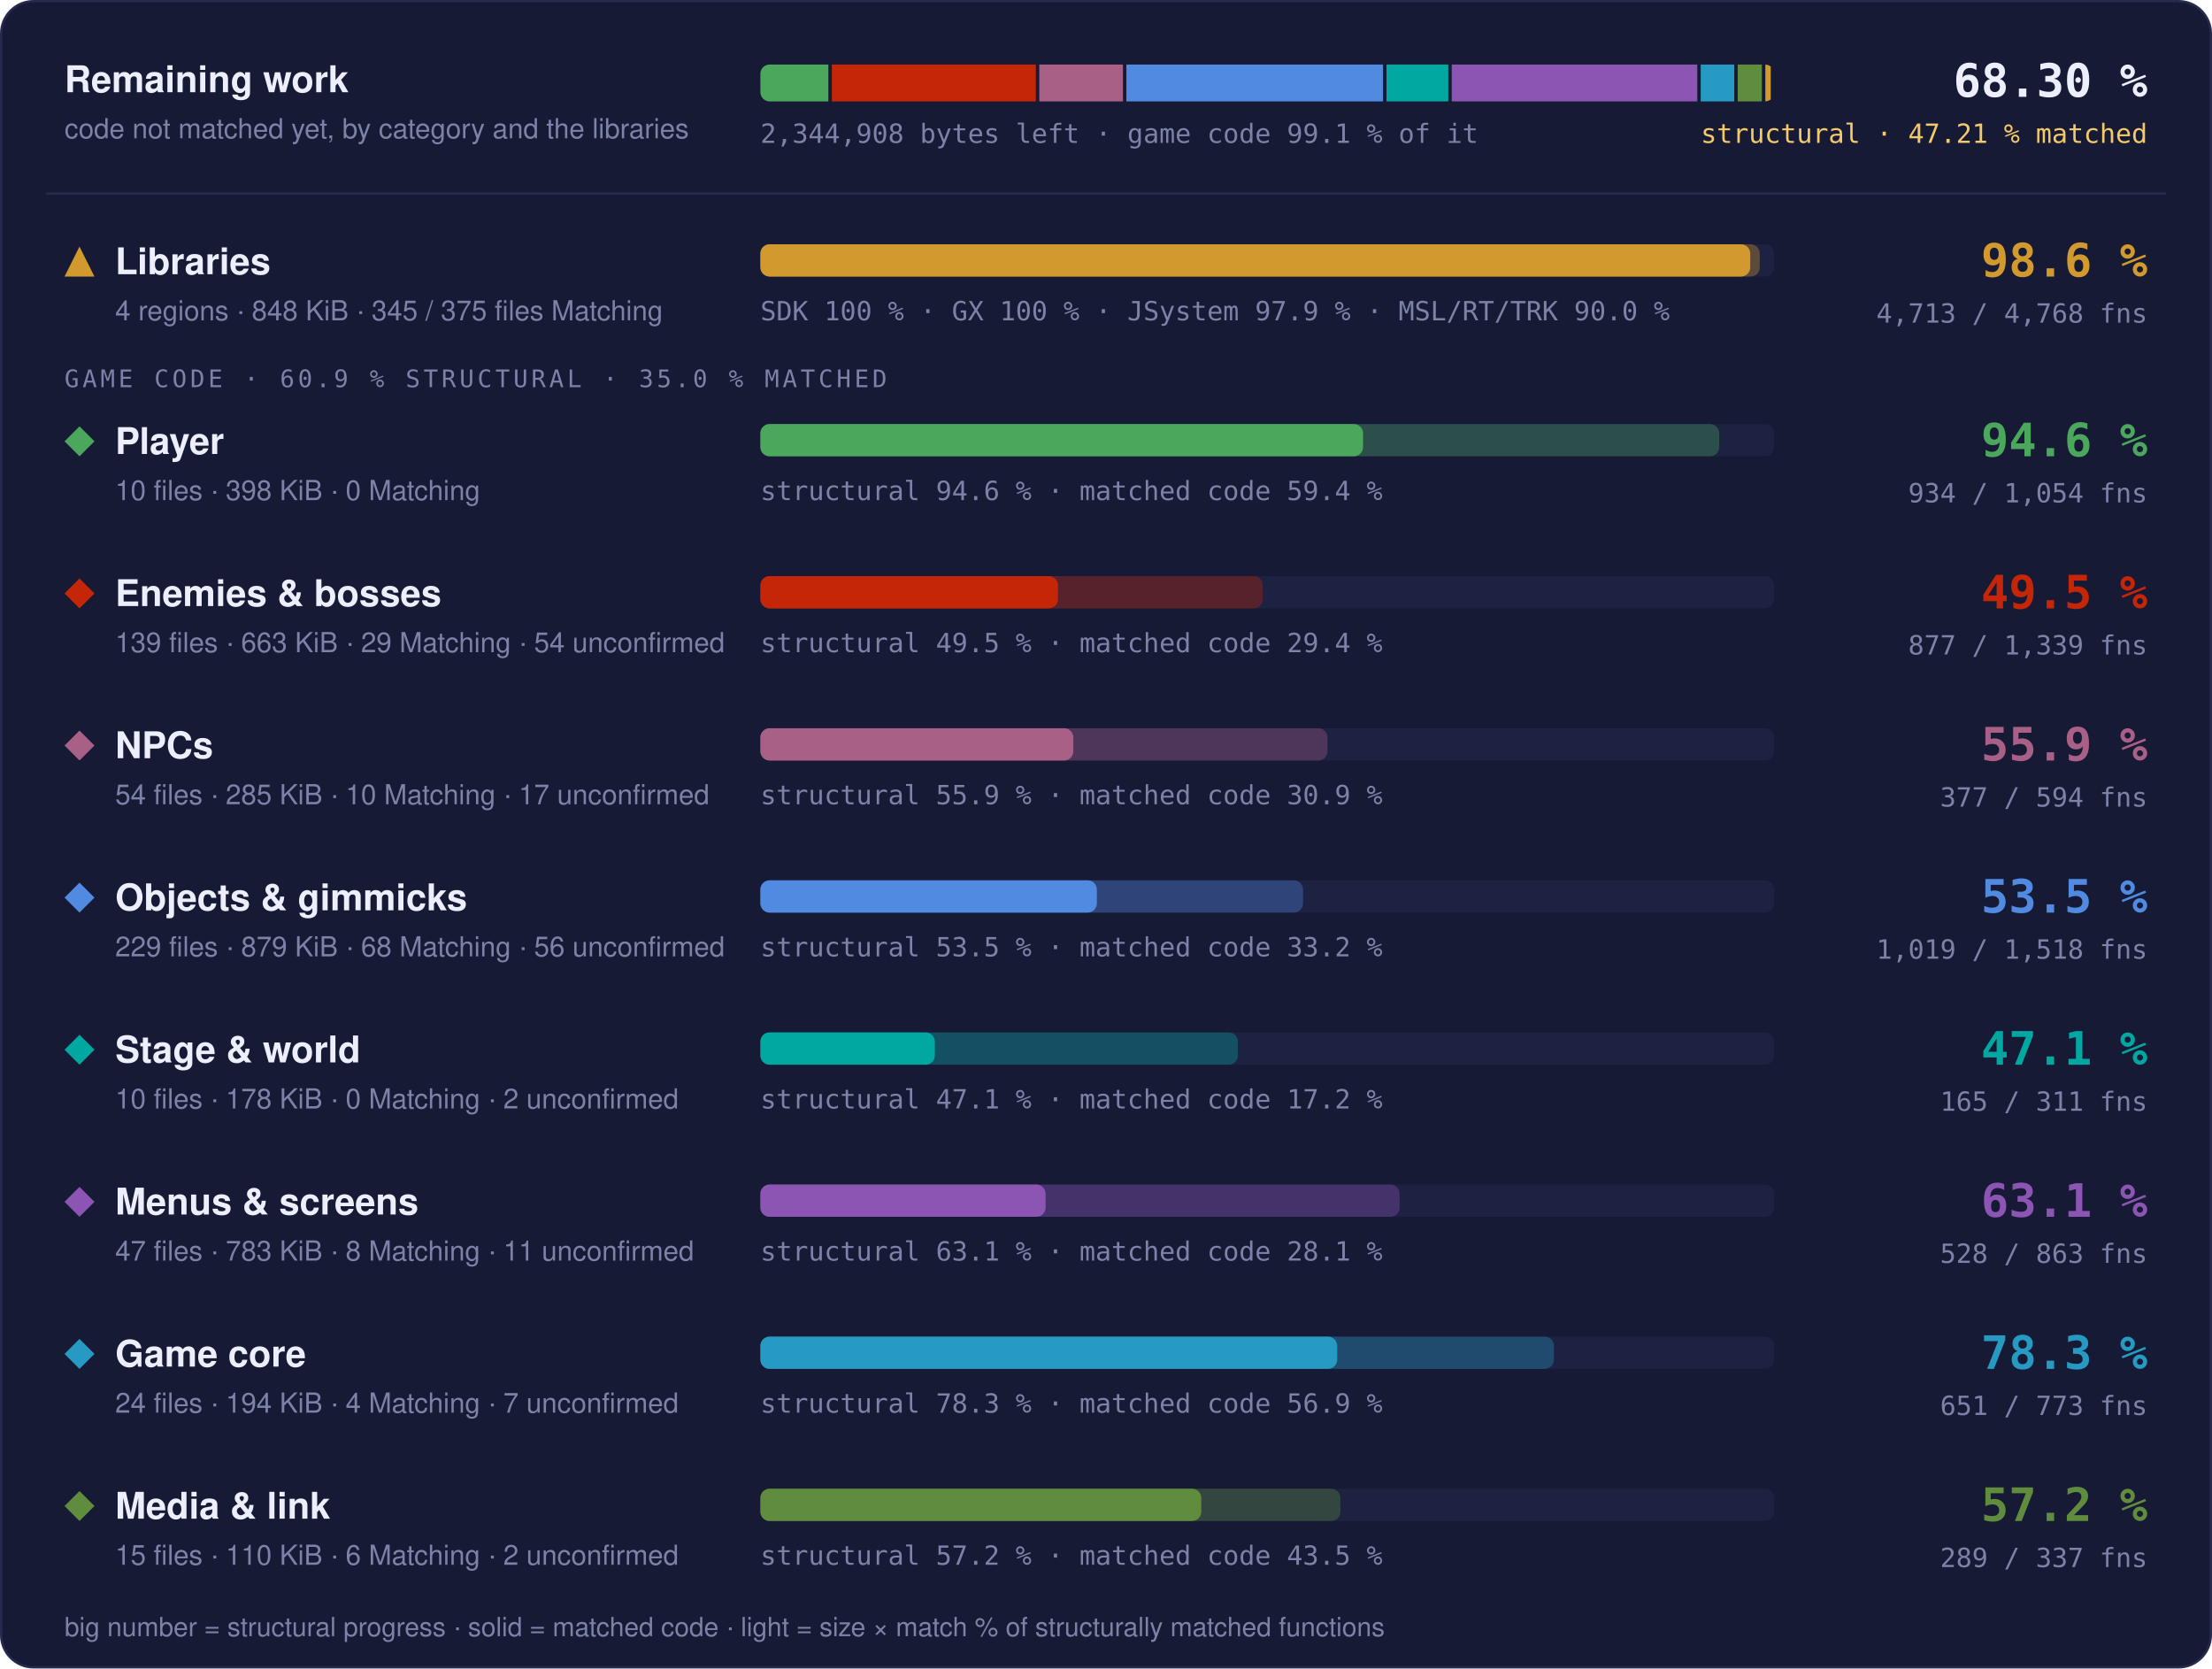
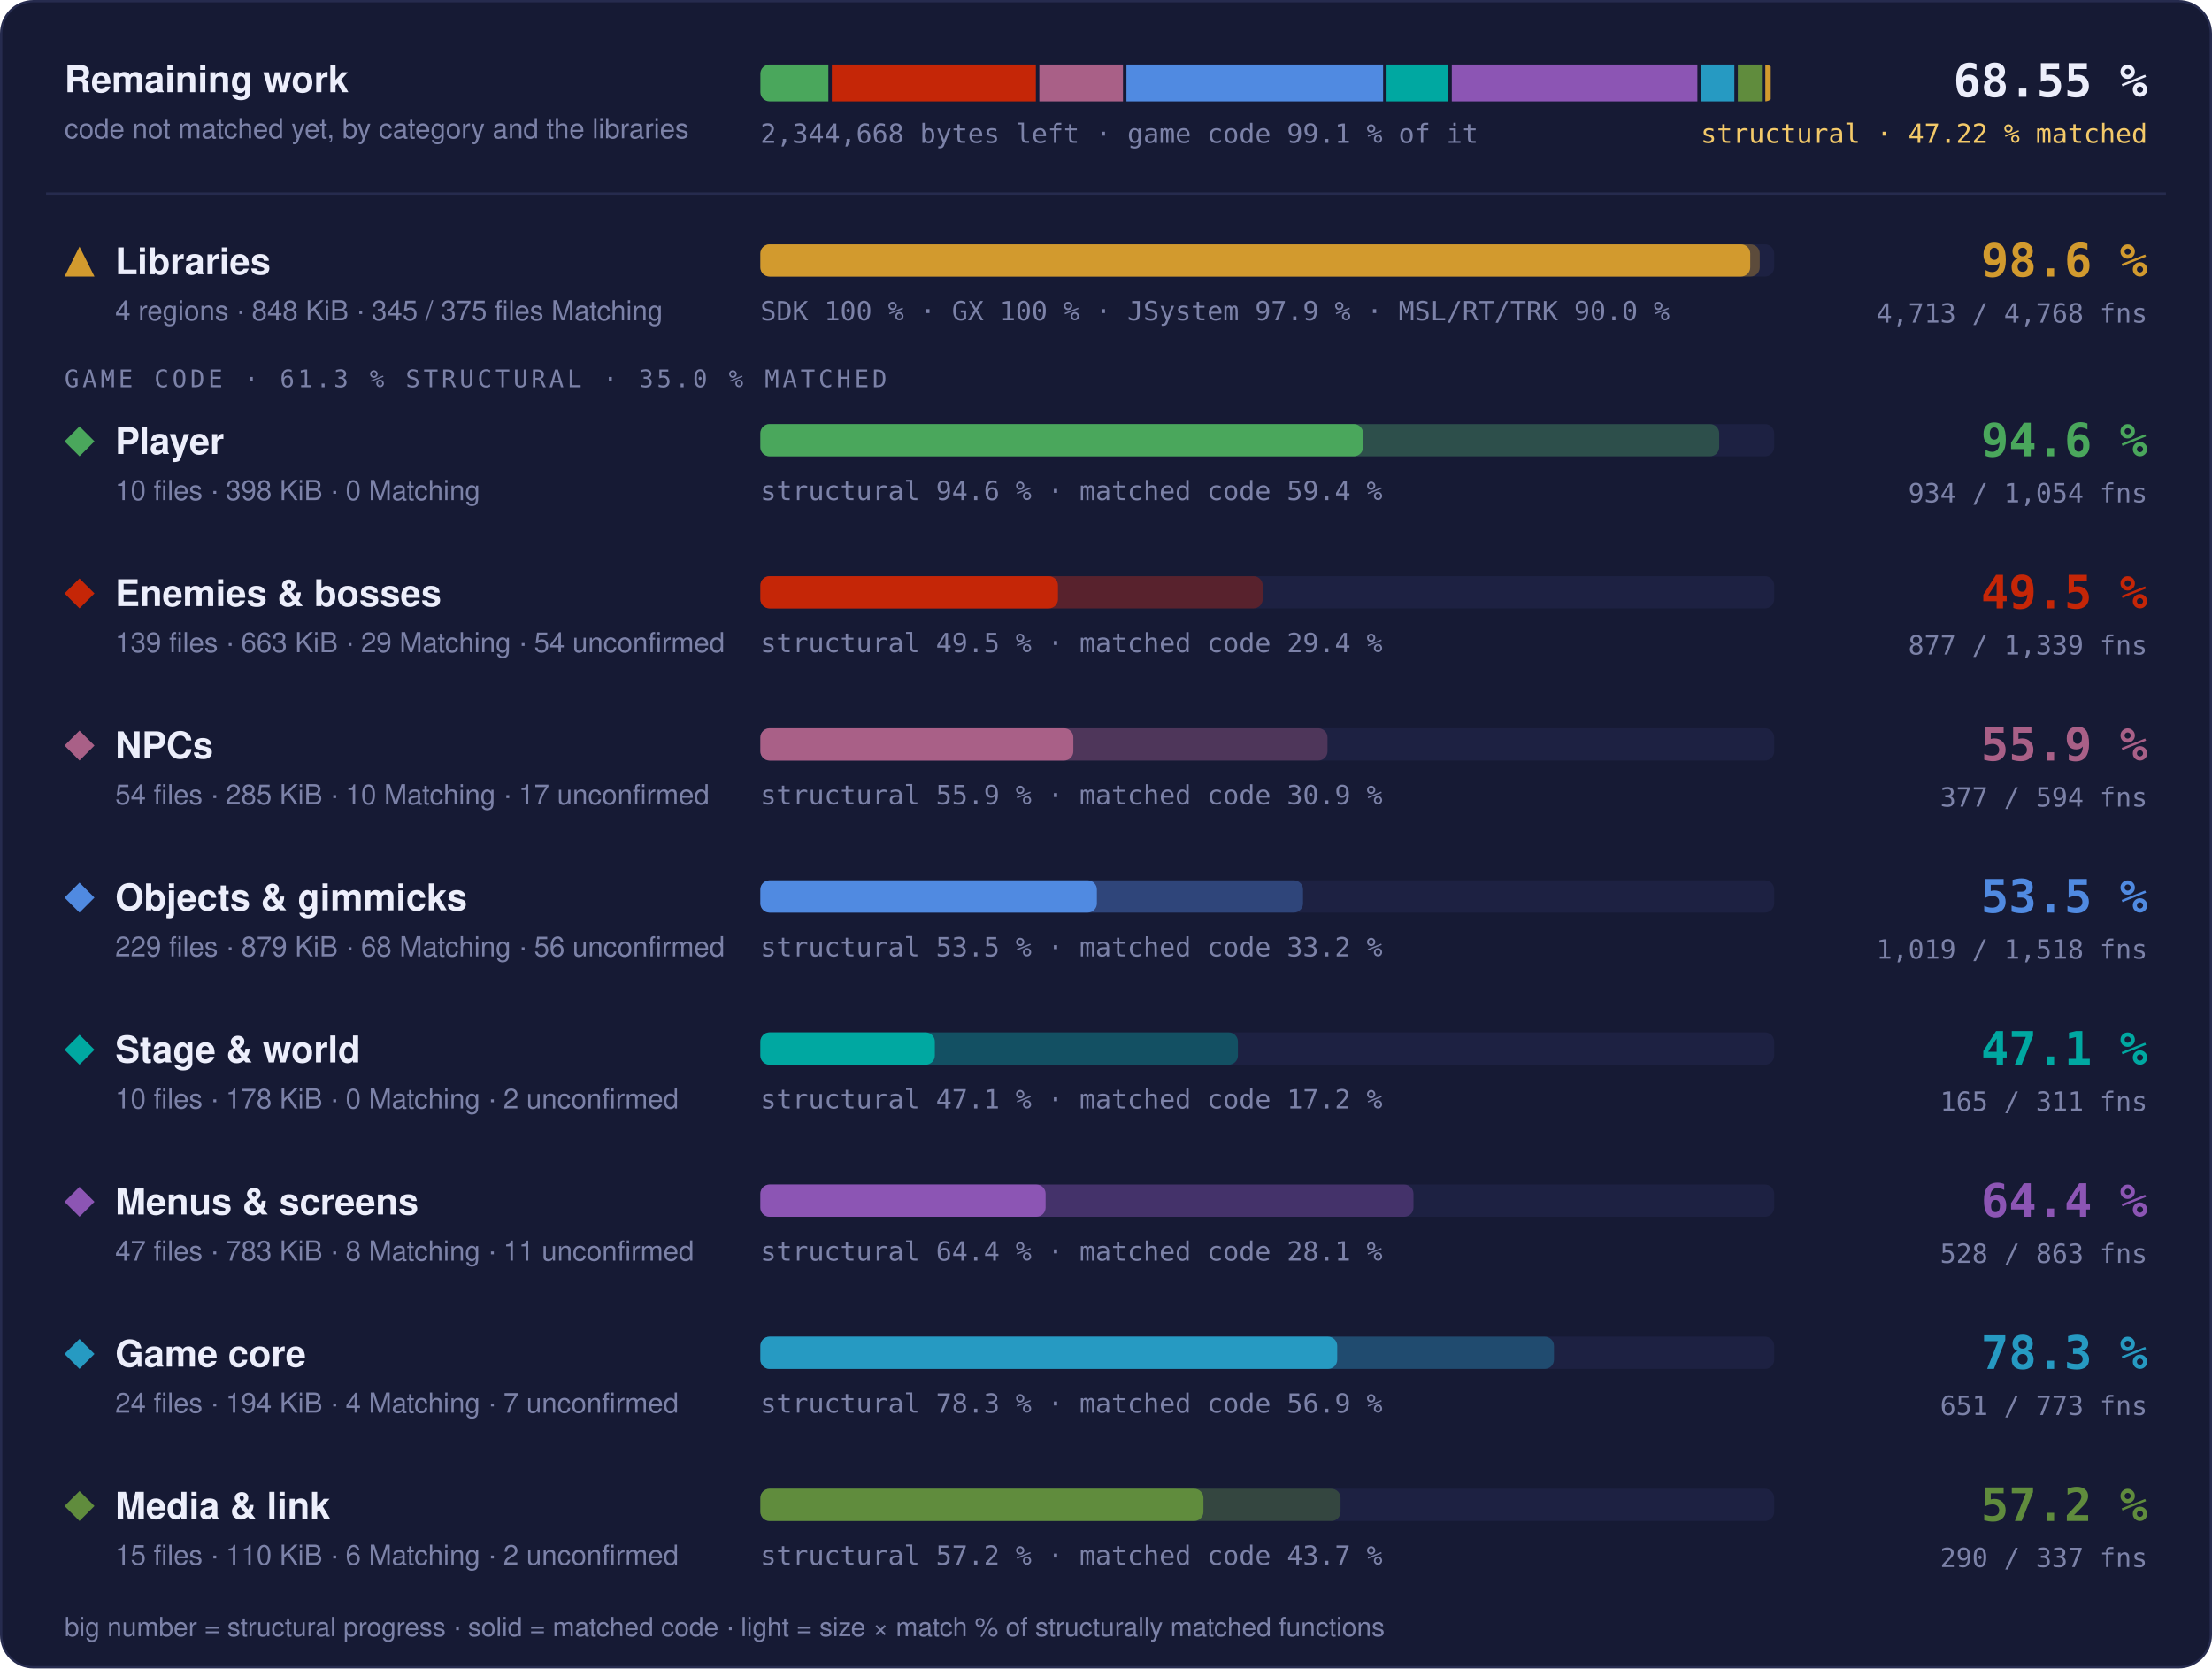
- <svg xmlns="http://www.w3.org/2000/svg" width="960" height="724" viewBox="0 0 960 724" role="img" aria-label="Progress overview: Libraries 98.6 % structural, 97.6 % matched code, 4713 of 4768 functions; Player 94.6 % structural, 59.4 % matched code, 934 of 1054 functions; Enemies &amp; bosses 49.5 % structural, 29.4 % matched code, 877 of 1339 functions; NPCs 55.9 % structural, 30.9 % matched code, 377 of 594 functions; Objects &amp; gimmicks 53.5 % structural, 33.2 % matched code, 1019 of 1518 functions; Stage &amp; world 47.1 % structural, 17.2 % matched code, 165 of 311 functions; Menus &amp; screens 63.1 % structural, 28.1 % matched code, 528 of 863 functions; Game core 78.3 % structural, 56.9 % matched code, 651 of 773 functions; Media &amp; link 57.2 % structural, 43.5 % matched code, 289 of 337 functions">
+ <svg xmlns="http://www.w3.org/2000/svg" width="960" height="724" viewBox="0 0 960 724" role="img" aria-label="Progress overview: Libraries 98.6 % structural, 97.6 % matched code, 4713 of 4768 functions; Player 94.6 % structural, 59.4 % matched code, 934 of 1054 functions; Enemies &amp; bosses 49.5 % structural, 29.4 % matched code, 877 of 1339 functions; NPCs 55.9 % structural, 30.9 % matched code, 377 of 594 functions; Objects &amp; gimmicks 53.5 % structural, 33.2 % matched code, 1019 of 1518 functions; Stage &amp; world 47.1 % structural, 17.2 % matched code, 165 of 311 functions; Menus &amp; screens 64.4 % structural, 28.1 % matched code, 528 of 863 functions; Game core 78.3 % structural, 56.9 % matched code, 651 of 773 functions; Media &amp; link 57.2 % structural, 43.7 % matched code, 290 of 337 functions">
  <style>text { font-family: -apple-system, BlinkMacSystemFont, 'Segoe UI', Helvetica, Arial, sans-serif; } .mono { font-family: ui-monospace, SFMono-Regular, 'SF Mono', Menlo, Consolas, monospace; } .grow { transform-box: fill-box; transform-origin: 0 50%; animation: grow 1.4s cubic-bezier(.2,.8,.2,1) both; } @keyframes grow { from { transform: scaleX(0); } } @media (prefers-reduced-motion: reduce) { * { animation: none !important; } }</style>
  <rect x="0.5" y="0.5" width="959" height="723" rx="14" fill="#161a34" stroke="#262b4e" />
  <text x="28" y="40" font-size="16" font-weight="700" fill="#eceefb">Remaining work</text>
  <text x="28" y="60" font-size="12" fill="#7c82a8">code not matched yet, by category and the libraries</text>
  <clipPath id="rw">
    <rect x="330" y="28" width="440" height="16" rx="4" />
  </clipPath>
  <g clip-path="url(#rw)">
    <rect class="grow" x="330.00" y="28" width="29.51" height="16" fill="#4aa75c" />
-     <rect class="grow" x="361.01" y="28" width="88.54" height="16" fill="#c52607" />
-     <rect class="grow" x="451.05" y="28" width="36.30" height="16" fill="#a96087" />
-     <rect class="grow" x="488.85" y="28" width="111.38" height="16" fill="#508ae1" />
-     <rect class="grow" x="601.73" y="28" width="26.82" height="16" fill="#00a8a1" />
-     <rect class="grow" x="630.05" y="28" width="106.56" height="16" fill="#8c55b4" />
-     <rect class="grow" x="738.10" y="28" width="14.56" height="16" fill="#269ac2" />
-     <rect class="grow" x="754.16" y="28" width="10.49" height="16" fill="#608c3d" />
+     <rect class="grow" x="361.01" y="28" width="88.55" height="16" fill="#c52607" />
+     <rect class="grow" x="451.07" y="28" width="36.30" height="16" fill="#a96087" />
+     <rect class="grow" x="488.87" y="28" width="111.39" height="16" fill="#508ae1" />
+     <rect class="grow" x="601.76" y="28" width="26.82" height="16" fill="#00a8a1" />
+     <rect class="grow" x="630.08" y="28" width="106.57" height="16" fill="#8c55b4" />
+     <rect class="grow" x="738.15" y="28" width="14.56" height="16" fill="#269ac2" />
+     <rect class="grow" x="754.21" y="28" width="10.44" height="16" fill="#608c3d" />
    <rect class="grow" x="766.15" y="28" width="2.35" height="16" fill="#d29a2e" />
  </g>
-   <text x="330" y="62" class="mono" font-size="11.5" fill="#7c82a8">2,344,908 bytes left · game code 99.1 % of it</text>
-   <text x="932" y="42" text-anchor="end" class="mono" font-size="20" font-weight="700" fill="#eceefb">68.30 %</text>
-   <text x="932" y="62" text-anchor="end" class="mono" font-size="11.5" fill="#f3c969">structural · 47.21 % matched</text>
+   <text x="330" y="62" class="mono" font-size="11.5" fill="#7c82a8">2,344,668 bytes left · game code 99.1 % of it</text>
+   <text x="932" y="42" text-anchor="end" class="mono" font-size="20" font-weight="700" fill="#eceefb">68.55 %</text>
+   <text x="932" y="62" text-anchor="end" class="mono" font-size="11.5" fill="#f3c969">structural · 47.22 % matched</text>
  <line x1="20" x2="940" y1="84" y2="84" stroke="#262b4e" />
  <g fill="#d29a2e">
    <path d="M34.5 107L41 120L28 120Z" />
  </g>
  <text x="50" y="119" font-size="16" font-weight="700" fill="#eceefb">Libraries</text>
  <text x="50" y="139" font-size="12" fill="#7c82a8">4 regions · 848 KiB · 345 / 375 files Matching</text>
  <rect x="330" y="106" width="440" height="14" rx="4" fill="#1d2142" />
  <rect class="grow" style="animation-delay:0.0s" x="330" y="106" width="433.73" height="14" rx="4" fill="#d29a2e" fill-opacity="0.35" />
  <rect class="grow" style="animation-delay:0.0s" x="330" y="106" width="429.60" height="14" rx="4" fill="#d29a2e" />
  <text x="330" y="139" class="mono" font-size="11.5" fill="#7c82a8">SDK 100 % · GX 100 % · JSystem 97.9 % · MSL/RT/TRK 90.0 %</text>
  <text x="932" y="120" text-anchor="end" class="mono" font-size="20" font-weight="700" fill="#d29a2e">98.6 %</text>
  <text x="932" y="140" text-anchor="end" class="mono" font-size="11.5" fill="#7c82a8">4,713 / 4,768 fns</text>
-   <text x="28" y="168" class="mono" font-size="10.5" letter-spacing="0.14em" fill="#7c82a8">GAME CODE · 60.9 % STRUCTURAL · 35.0 % MATCHED</text>
+   <text x="28" y="168" class="mono" font-size="10.5" letter-spacing="0.14em" fill="#7c82a8">GAME CODE · 61.3 % STRUCTURAL · 35.0 % MATCHED</text>
  <g fill="#4aa75c">
    <path d="M34.5 185L41 191.5L34.5 198L28 191.5Z" />
  </g>
  <text x="50" y="197" font-size="16" font-weight="700" fill="#eceefb">Player</text>
  <text x="50" y="217" font-size="12" fill="#7c82a8">10 files · 398 KiB · 0 Matching</text>
  <rect x="330" y="184" width="440" height="14" rx="4" fill="#1d2142" />
  <rect class="grow" style="animation-delay:0.1s" x="330" y="184" width="416.13" height="14" rx="4" fill="#4aa75c" fill-opacity="0.35" />
  <rect class="grow" style="animation-delay:0.1s" x="330" y="184" width="261.57" height="14" rx="4" fill="#4aa75c" />
  <text x="330" y="217" class="mono" font-size="11.5" fill="#7c82a8">structural 94.6 % · matched code 59.4 %</text>
  <text x="932" y="198" text-anchor="end" class="mono" font-size="20" font-weight="700" fill="#4aa75c">94.6 %</text>
  <text x="932" y="218" text-anchor="end" class="mono" font-size="11.5" fill="#7c82a8">934 / 1,054 fns</text>
  <g fill="#c52607">
    <path d="M34.5 251L41 257.5L34.5 264L28 257.5Z" />
  </g>
  <text x="50" y="263" font-size="16" font-weight="700" fill="#eceefb">Enemies &amp; bosses</text>
  <text x="50" y="283" font-size="12" fill="#7c82a8">139 files · 663 KiB · 29 Matching · 54 unconfirmed</text>
  <rect x="330" y="250" width="440" height="14" rx="4" fill="#1d2142" />
  <rect class="grow" style="animation-delay:0.2s" x="330" y="250" width="218.00" height="14" rx="4" fill="#c52607" fill-opacity="0.35" />
  <rect class="grow" style="animation-delay:0.2s" x="330" y="250" width="129.15" height="14" rx="4" fill="#c52607" />
  <text x="330" y="283" class="mono" font-size="11.5" fill="#7c82a8">structural 49.5 % · matched code 29.4 %</text>
  <text x="932" y="264" text-anchor="end" class="mono" font-size="20" font-weight="700" fill="#c52607">49.5 %</text>
  <text x="932" y="284" text-anchor="end" class="mono" font-size="11.5" fill="#7c82a8">877 / 1,339 fns</text>
  <g fill="#a96087">
    <path d="M34.5 317L41 323.5L34.5 330L28 323.5Z" />
  </g>
  <text x="50" y="329" font-size="16" font-weight="700" fill="#eceefb">NPCs</text>
  <text x="50" y="349" font-size="12" fill="#7c82a8">54 files · 285 KiB · 10 Matching · 17 unconfirmed</text>
  <rect x="330" y="316" width="440" height="14" rx="4" fill="#1d2142" />
  <rect class="grow" style="animation-delay:0.3s" x="330" y="316" width="246.13" height="14" rx="4" fill="#a96087" fill-opacity="0.35" />
  <rect class="grow" style="animation-delay:0.3s" x="330" y="316" width="135.82" height="14" rx="4" fill="#a96087" />
  <text x="330" y="349" class="mono" font-size="11.5" fill="#7c82a8">structural 55.9 % · matched code 30.9 %</text>
  <text x="932" y="330" text-anchor="end" class="mono" font-size="20" font-weight="700" fill="#a96087">55.9 %</text>
  <text x="932" y="350" text-anchor="end" class="mono" font-size="11.5" fill="#7c82a8">377 / 594 fns</text>
  <g fill="#508ae1">
    <path d="M34.5 383L41 389.5L34.5 396L28 389.5Z" />
  </g>
  <text x="50" y="395" font-size="16" font-weight="700" fill="#eceefb">Objects &amp; gimmicks</text>
  <text x="50" y="415" font-size="12" fill="#7c82a8">229 files · 879 KiB · 68 Matching · 56 unconfirmed</text>
  <rect x="330" y="382" width="440" height="14" rx="4" fill="#1d2142" />
  <rect class="grow" style="animation-delay:0.4s" x="330" y="382" width="235.51" height="14" rx="4" fill="#508ae1" fill-opacity="0.35" />
  <rect class="grow" style="animation-delay:0.4s" x="330" y="382" width="146.04" height="14" rx="4" fill="#508ae1" />
  <text x="330" y="415" class="mono" font-size="11.5" fill="#7c82a8">structural 53.5 % · matched code 33.2 %</text>
  <text x="932" y="396" text-anchor="end" class="mono" font-size="20" font-weight="700" fill="#508ae1">53.5 %</text>
  <text x="932" y="416" text-anchor="end" class="mono" font-size="11.5" fill="#7c82a8">1,019 / 1,518 fns</text>
  <g fill="#00a8a1">
    <path d="M34.5 449L41 455.5L34.5 462L28 455.5Z" />
  </g>
  <text x="50" y="461" font-size="16" font-weight="700" fill="#eceefb">Stage &amp; world</text>
  <text x="50" y="481" font-size="12" fill="#7c82a8">10 files · 178 KiB · 0 Matching · 2 unconfirmed</text>
  <rect x="330" y="448" width="440" height="14" rx="4" fill="#1d2142" />
  <rect class="grow" style="animation-delay:0.5s" x="330" y="448" width="207.25" height="14" rx="4" fill="#00a8a1" fill-opacity="0.35" />
  <rect class="grow" style="animation-delay:0.5s" x="330" y="448" width="75.72" height="14" rx="4" fill="#00a8a1" />
  <text x="330" y="481" class="mono" font-size="11.5" fill="#7c82a8">structural 47.1 % · matched code 17.2 %</text>
  <text x="932" y="462" text-anchor="end" class="mono" font-size="20" font-weight="700" fill="#00a8a1">47.1 %</text>
  <text x="932" y="482" text-anchor="end" class="mono" font-size="11.5" fill="#7c82a8">165 / 311 fns</text>
  <g fill="#8c55b4">
    <path d="M34.5 515L41 521.5L34.5 528L28 521.5Z" />
  </g>
  <text x="50" y="527" font-size="16" font-weight="700" fill="#eceefb">Menus &amp; screens</text>
  <text x="50" y="547" font-size="12" fill="#7c82a8">47 files · 783 KiB · 8 Matching · 11 unconfirmed</text>
  <rect x="330" y="514" width="440" height="14" rx="4" fill="#1d2142" />
-   <rect class="grow" style="animation-delay:0.6s" x="330" y="514" width="277.43" height="14" rx="4" fill="#8c55b4" fill-opacity="0.35" />
+   <rect class="grow" style="animation-delay:0.6s" x="330" y="514" width="283.44" height="14" rx="4" fill="#8c55b4" fill-opacity="0.35" />
  <rect class="grow" style="animation-delay:0.6s" x="330" y="514" width="123.79" height="14" rx="4" fill="#8c55b4" />
-   <text x="330" y="547" class="mono" font-size="11.5" fill="#7c82a8">structural 63.1 % · matched code 28.1 %</text>
-   <text x="932" y="528" text-anchor="end" class="mono" font-size="20" font-weight="700" fill="#8c55b4">63.1 %</text>
+   <text x="330" y="547" class="mono" font-size="11.5" fill="#7c82a8">structural 64.4 % · matched code 28.1 %</text>
+   <text x="932" y="528" text-anchor="end" class="mono" font-size="20" font-weight="700" fill="#8c55b4">64.4 %</text>
  <text x="932" y="548" text-anchor="end" class="mono" font-size="11.5" fill="#7c82a8">528 / 863 fns</text>
  <g fill="#269ac2">
    <path d="M34.5 581L41 587.5L34.5 594L28 587.5Z" />
  </g>
  <text x="50" y="593" font-size="16" font-weight="700" fill="#eceefb">Game core</text>
  <text x="50" y="613" font-size="12" fill="#7c82a8">24 files · 194 KiB · 4 Matching · 7 unconfirmed</text>
  <rect x="330" y="580" width="440" height="14" rx="4" fill="#1d2142" />
  <rect class="grow" style="animation-delay:0.7s" x="330" y="580" width="344.42" height="14" rx="4" fill="#269ac2" fill-opacity="0.35" />
  <rect class="grow" style="animation-delay:0.7s" x="330" y="580" width="250.35" height="14" rx="4" fill="#269ac2" />
  <text x="330" y="613" class="mono" font-size="11.5" fill="#7c82a8">structural 78.3 % · matched code 56.9 %</text>
  <text x="932" y="594" text-anchor="end" class="mono" font-size="20" font-weight="700" fill="#269ac2">78.3 %</text>
  <text x="932" y="614" text-anchor="end" class="mono" font-size="11.5" fill="#7c82a8">651 / 773 fns</text>
  <g fill="#608c3d">
    <path d="M34.5 647L41 653.5L34.5 660L28 653.5Z" />
  </g>
  <text x="50" y="659" font-size="16" font-weight="700" fill="#eceefb">Media &amp; link</text>
  <text x="50" y="679" font-size="12" fill="#7c82a8">15 files · 110 KiB · 6 Matching · 2 unconfirmed</text>
  <rect x="330" y="646" width="440" height="14" rx="4" fill="#1d2142" />
-   <rect class="grow" style="animation-delay:0.8s" x="330" y="646" width="251.73" height="14" rx="4" fill="#608c3d" fill-opacity="0.35" />
-   <rect class="grow" style="animation-delay:0.8s" x="330" y="646" width="191.34" height="14" rx="4" fill="#608c3d" />
-   <text x="330" y="679" class="mono" font-size="11.5" fill="#7c82a8">structural 57.2 % · matched code 43.5 %</text>
+   <rect class="grow" style="animation-delay:0.8s" x="330" y="646" width="251.80" height="14" rx="4" fill="#608c3d" fill-opacity="0.35" />
+   <rect class="grow" style="animation-delay:0.8s" x="330" y="646" width="192.28" height="14" rx="4" fill="#608c3d" />
+   <text x="330" y="679" class="mono" font-size="11.5" fill="#7c82a8">structural 57.2 % · matched code 43.7 %</text>
  <text x="932" y="660" text-anchor="end" class="mono" font-size="20" font-weight="700" fill="#608c3d">57.2 %</text>
-   <text x="932" y="680" text-anchor="end" class="mono" font-size="11.5" fill="#7c82a8">289 / 337 fns</text>
+   <text x="932" y="680" text-anchor="end" class="mono" font-size="11.5" fill="#7c82a8">290 / 337 fns</text>
  <text x="28" y="710" font-size="11.5" fill="#7c82a8">big number = structural progress · solid = matched code · light = size × match % of structurally matched functions</text>
</svg>
